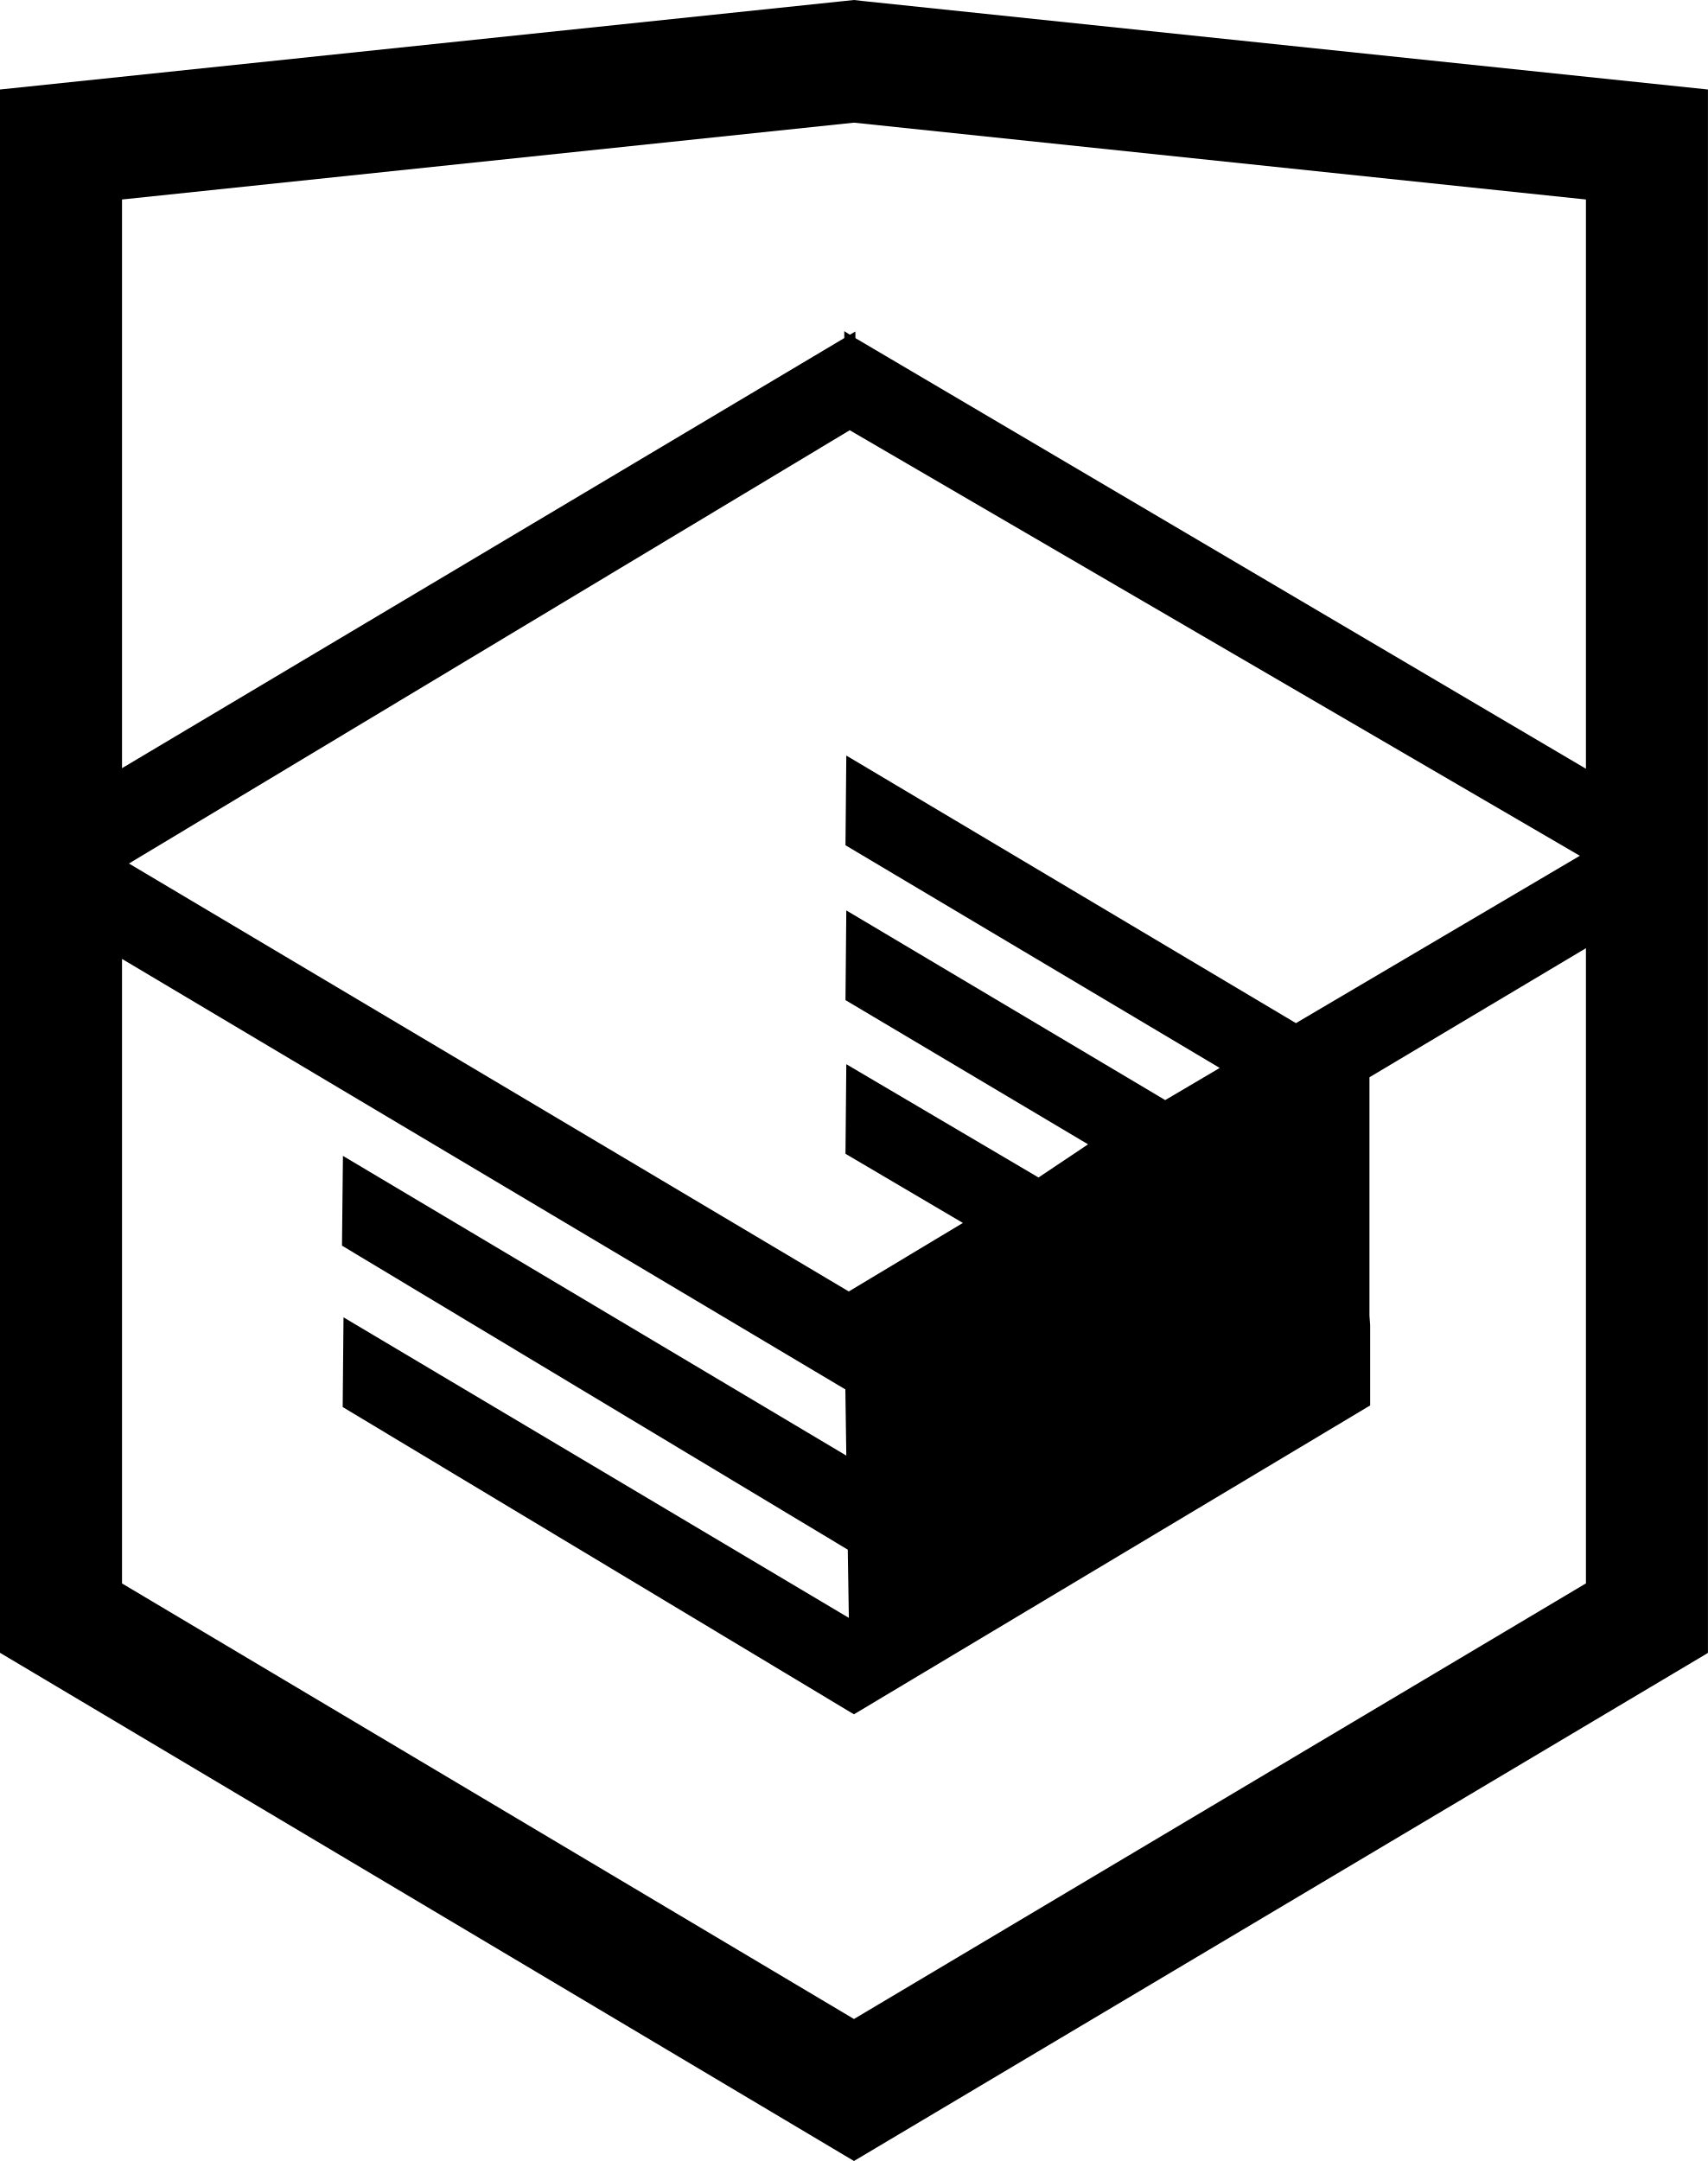
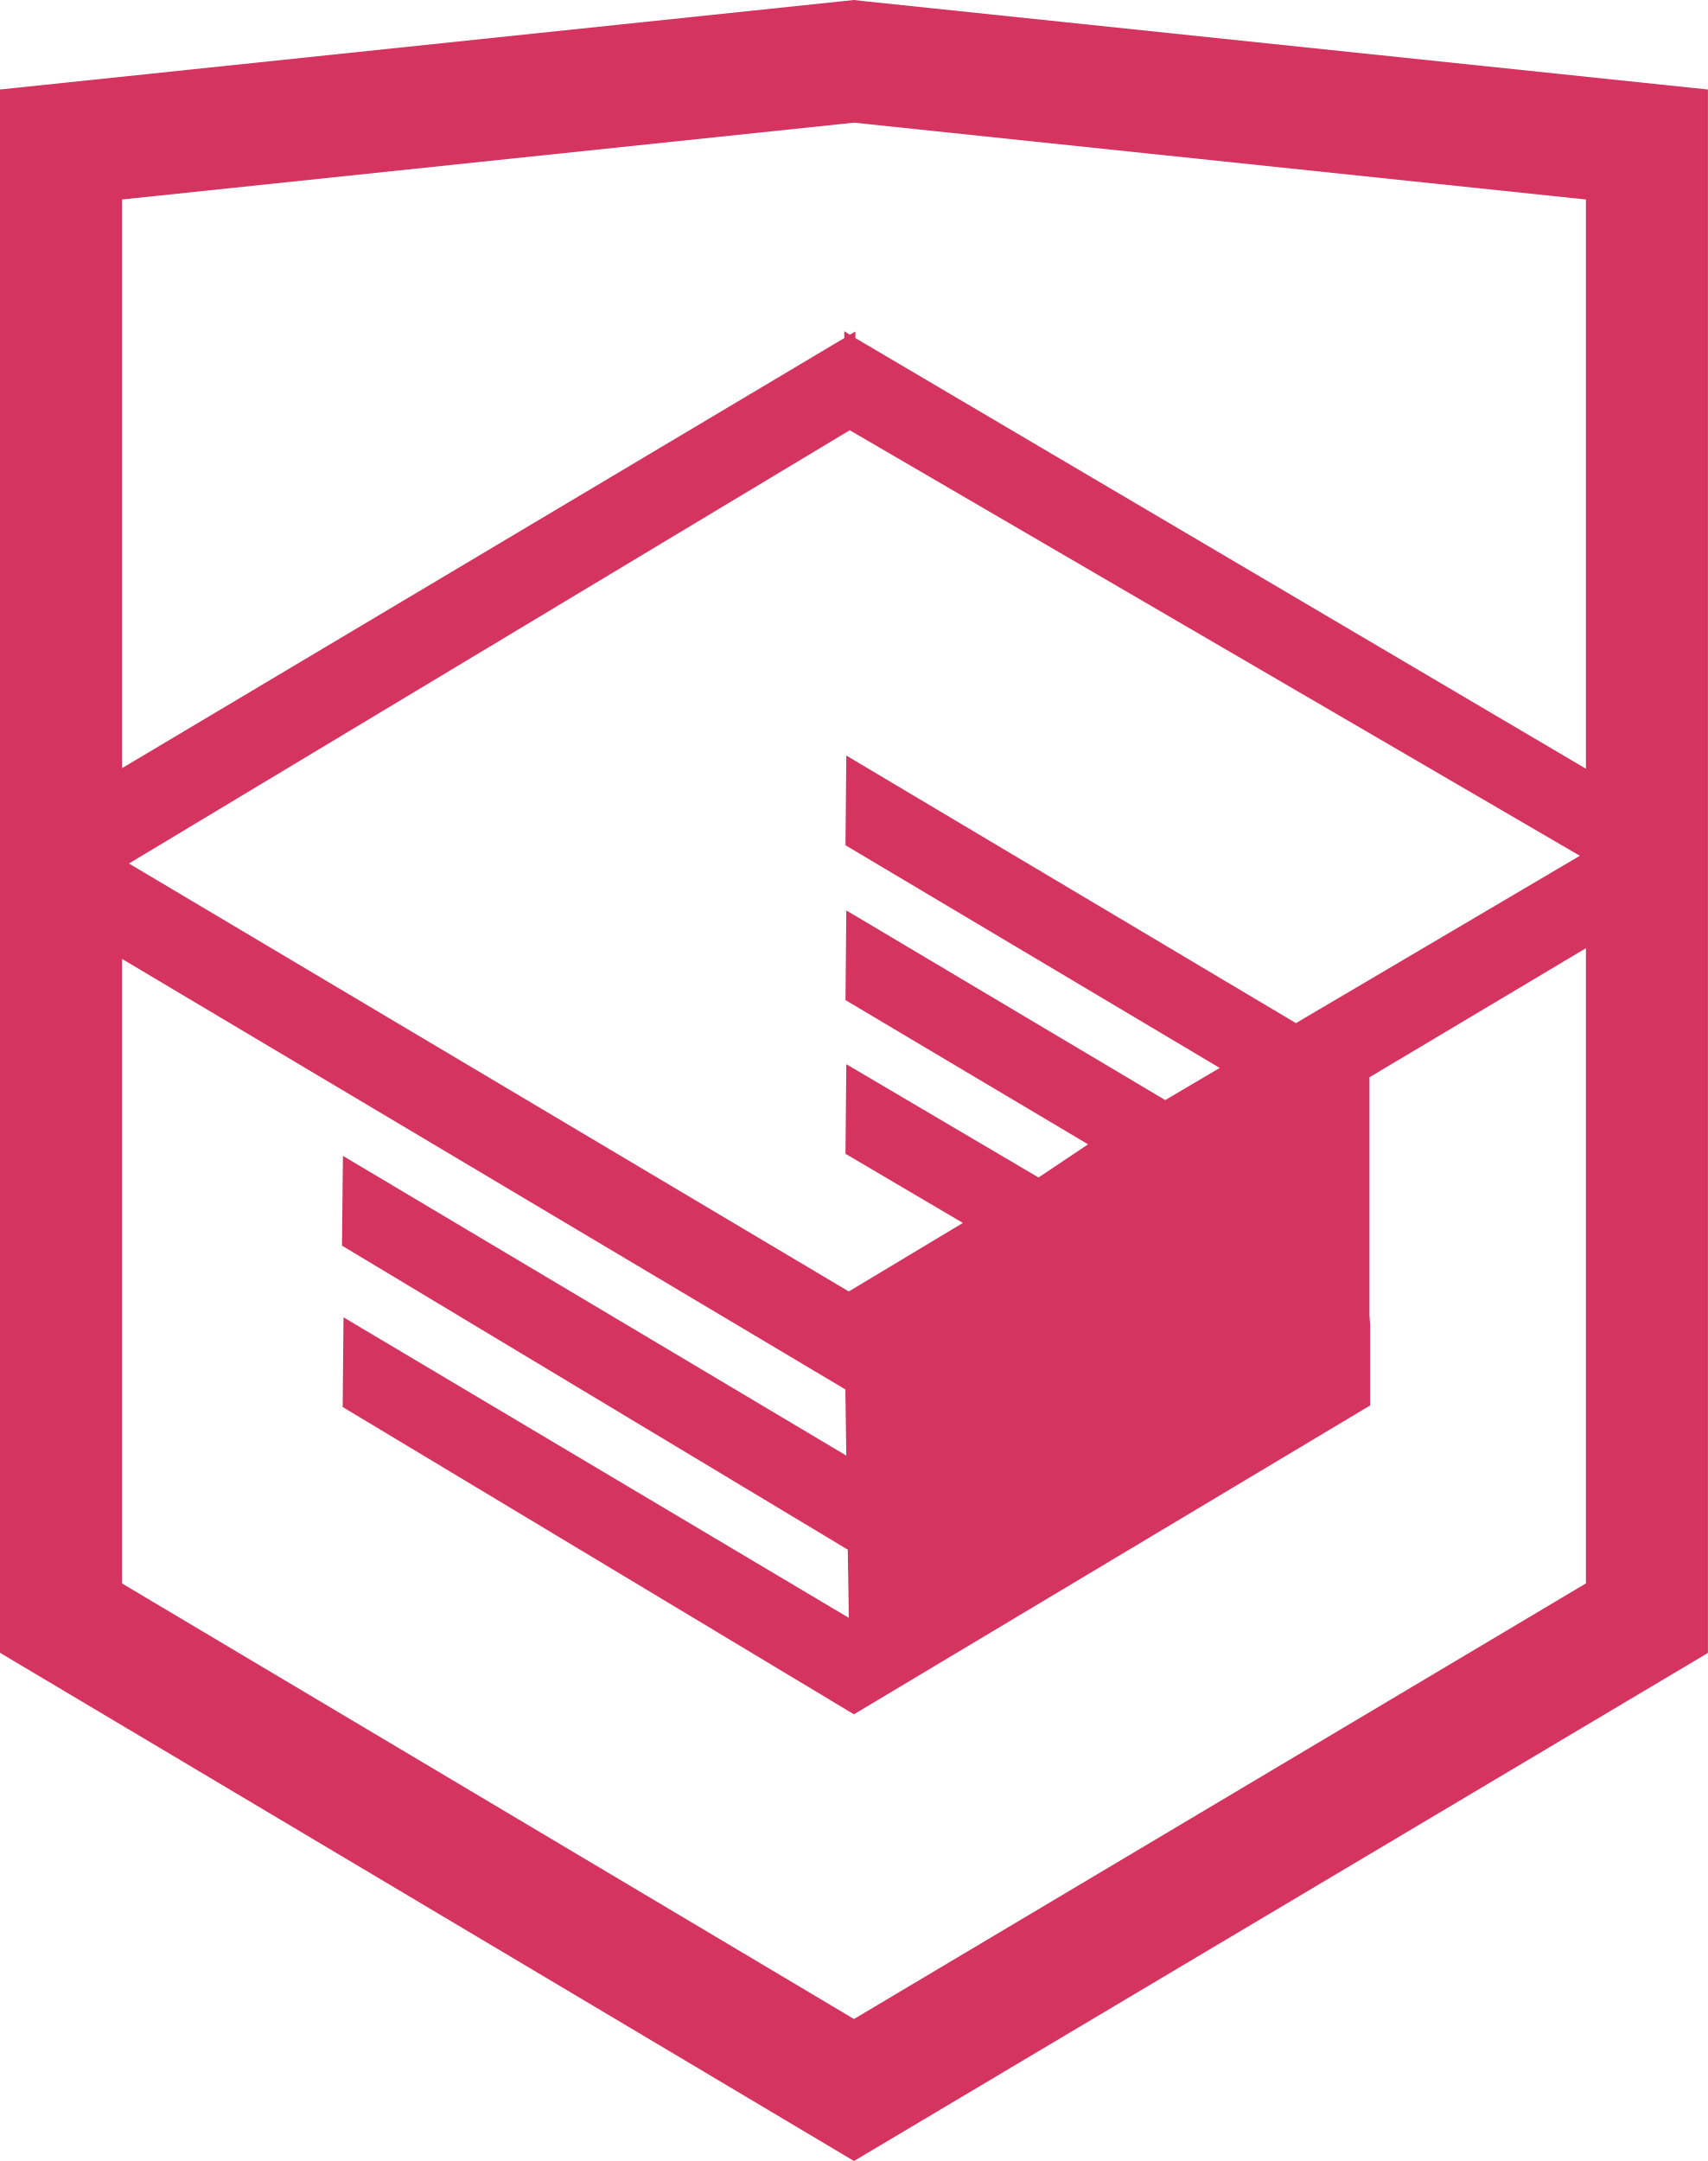
<svg xmlns="http://www.w3.org/2000/svg" version="1.0" id="Layer_1" x="0px" y="0px" width="26.943px" height="34.09px" viewBox="0 0 26.943 34.09" enable-background="new 0 0 26.943 34.09" xml:space="preserve">
-   <path d="M13.62,0.017L13.472,0L0,1.412v24.661l13.472,8.017l13.43-7.99l0.042-0.026V1.412L13.62,0.017z M25.019,12.127L13.495,5.334 l-0.001-0.104L13.407,5.28l-0.088-0.056v0.109L1.925,12.118V3.147l11.547-1.212l11.547,1.212V12.127z M13.405,6.787L24.923,13.5 l-4.479,2.64l-7.093-4.221l-0.013,1.415l5.904,3.513l-0.86,0.507l-5.031-2.992l-0.013,1.415l3.827,2.275l-0.782,0.523l-3.032-1.787 l-0.013,1.413l1.852,1.091l-1.8,1.081L2.034,13.622L13.405,6.787z M1.925,15.127l11.411,6.791l0.015,1.044l-7.941-4.728L5.395,19.65 l7.979,4.796l0.017,1.076l-7.972-4.741l-0.013,1.415l8.021,4.821l0.045,0.026l8.143-4.872v-1.268l-0.011-0.148v-3.761l3.415-2.036 v10.02L13.472,31.85L1.925,24.979V15.127z" />
+   <path fill="#d4345f" d="M13.62,0.017L13.472,0L0,1.412v24.661l13.472,8.017l13.43-7.99l0.042-0.026V1.412L13.62,0.017z M25.019,12.127L13.495,5.334 l-0.001-0.104L13.407,5.28l-0.088-0.056v0.109L1.925,12.118V3.147l11.547-1.212l11.547,1.212V12.127z M13.405,6.787L24.923,13.5 l-4.479,2.64l-7.093-4.221l-0.013,1.415l5.904,3.513l-0.86,0.507l-5.031-2.992l-0.013,1.415l3.827,2.275l-0.782,0.523l-3.032-1.787 l-0.013,1.413l1.852,1.091l-1.8,1.081L2.034,13.622L13.405,6.787z M1.925,15.127l11.411,6.791l0.015,1.044l-7.941-4.728L5.395,19.65 l7.979,4.796l0.017,1.076l-7.972-4.741l-0.013,1.415l8.021,4.821l0.045,0.026l8.143-4.872v-1.268l-0.011-0.148v-3.761l3.415-2.036 v10.02L13.472,31.85L1.925,24.979V15.127z" />
</svg>
